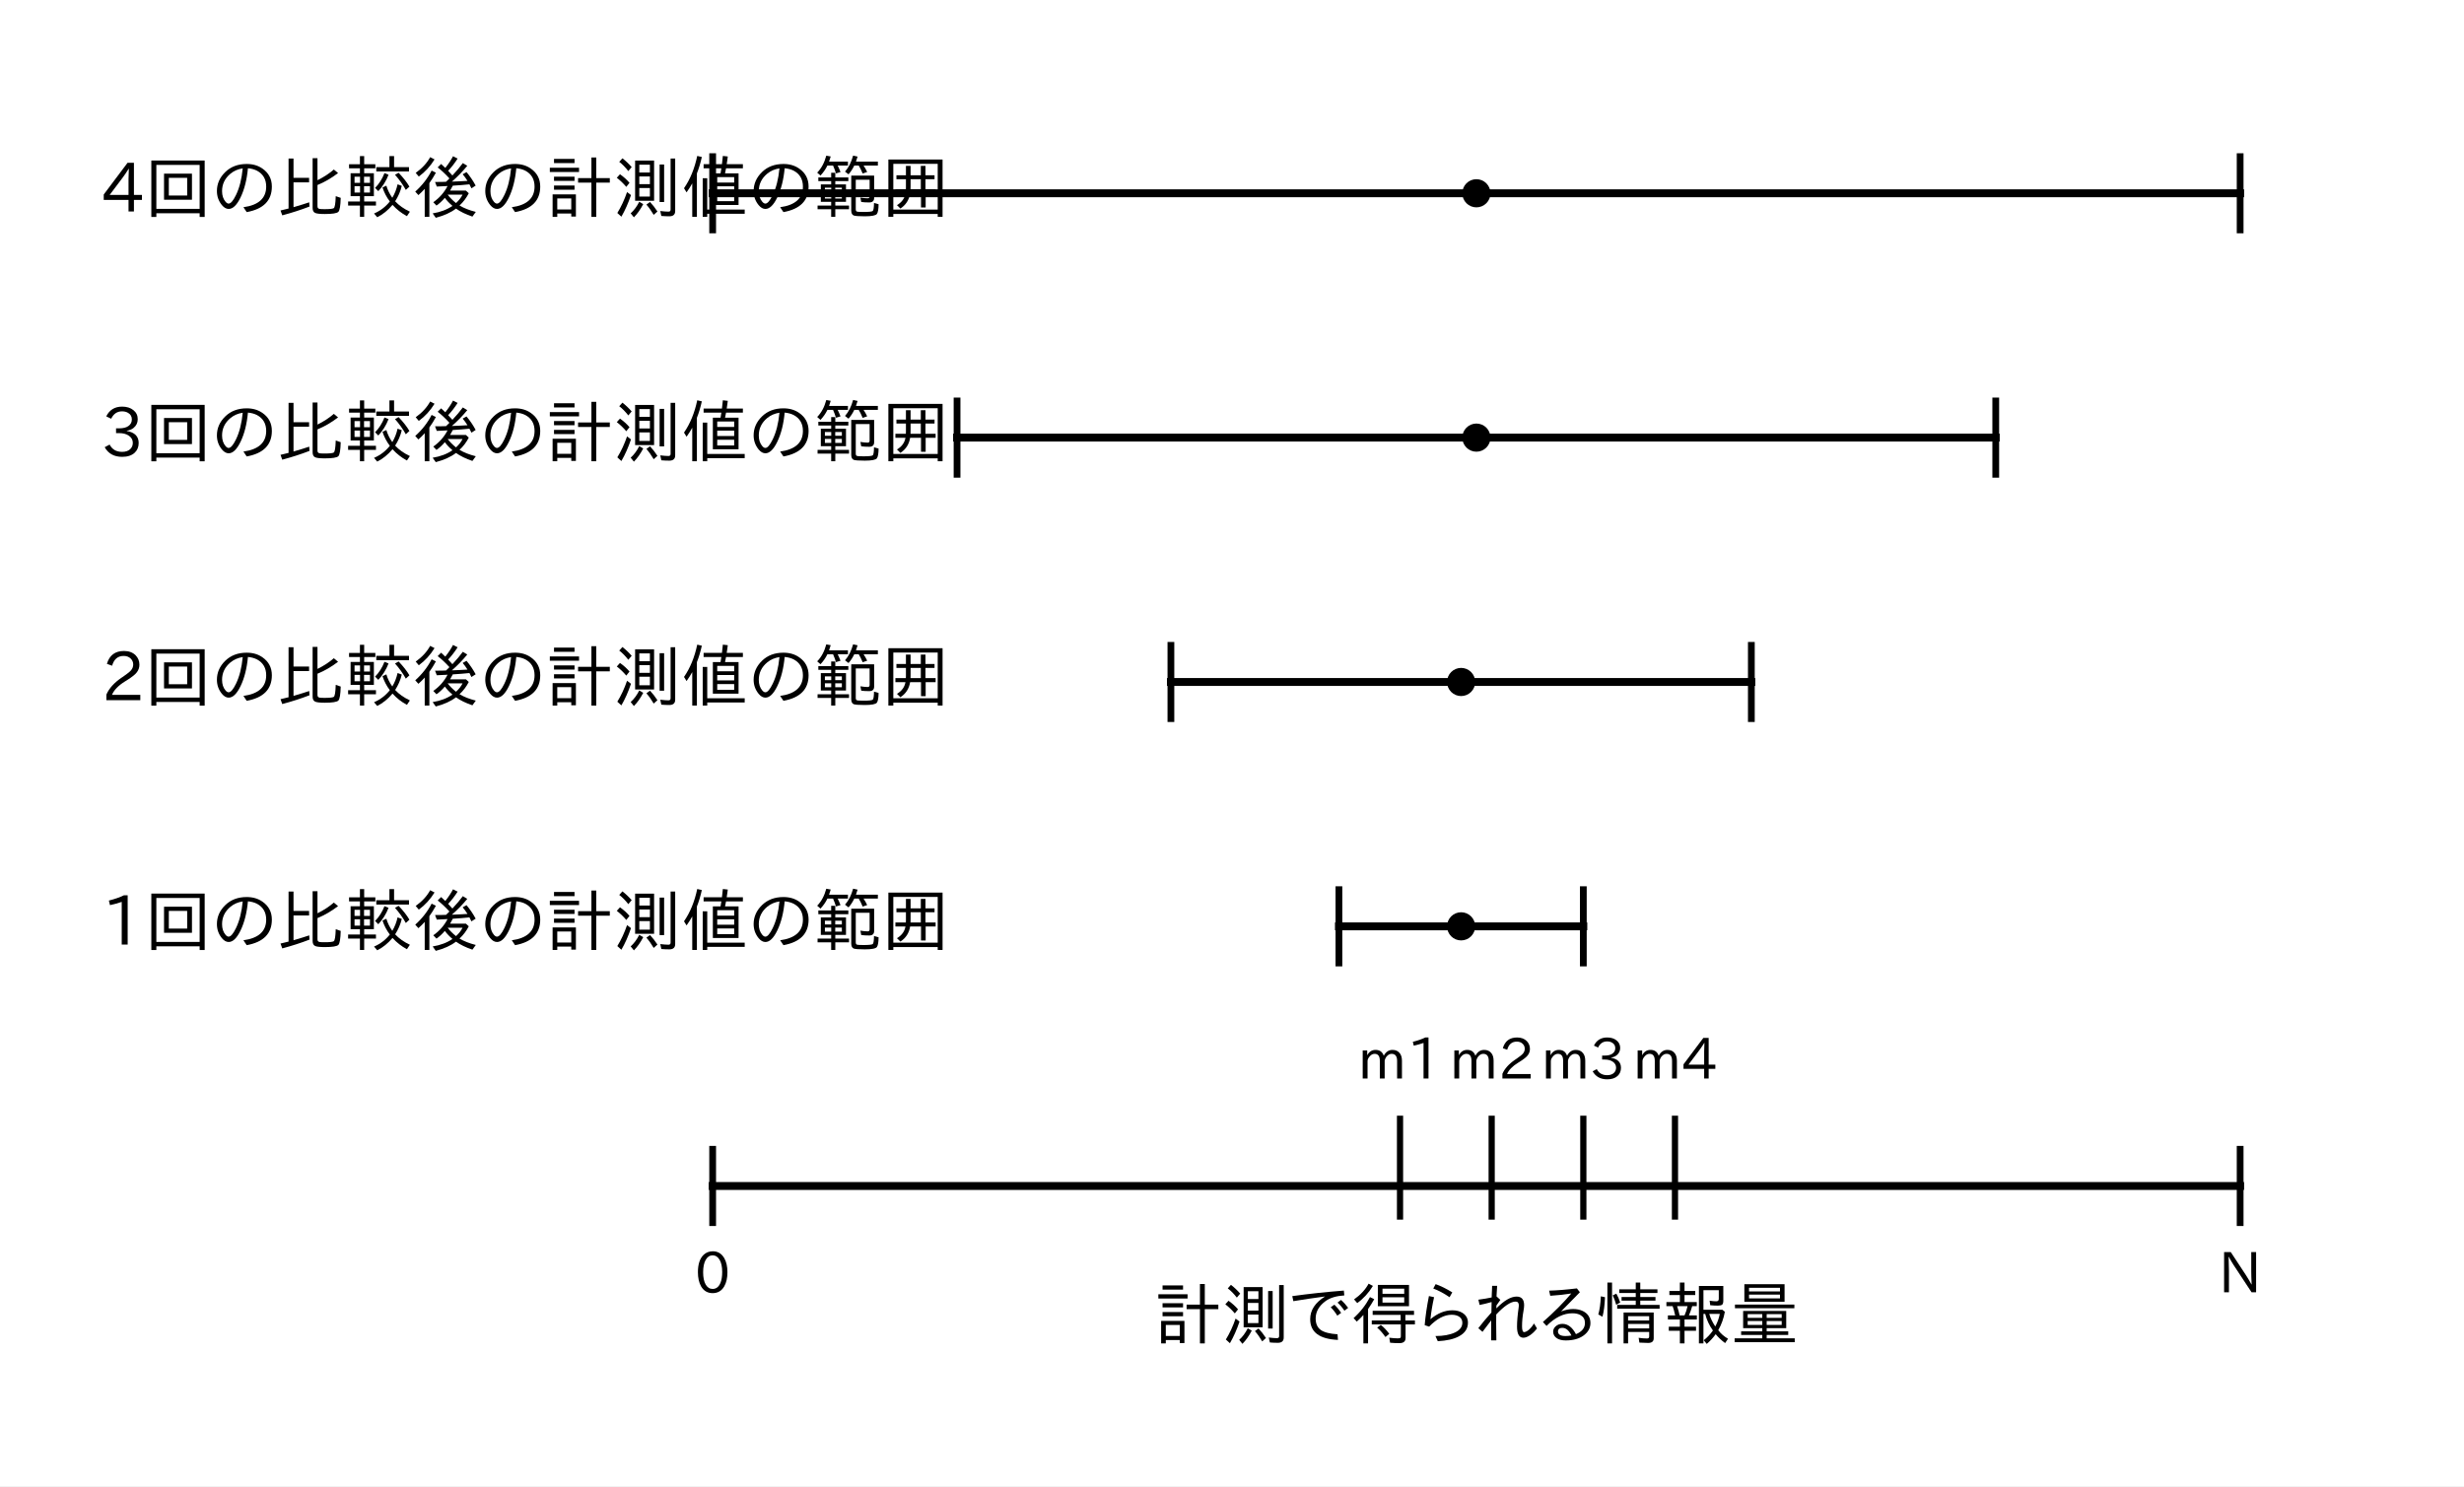
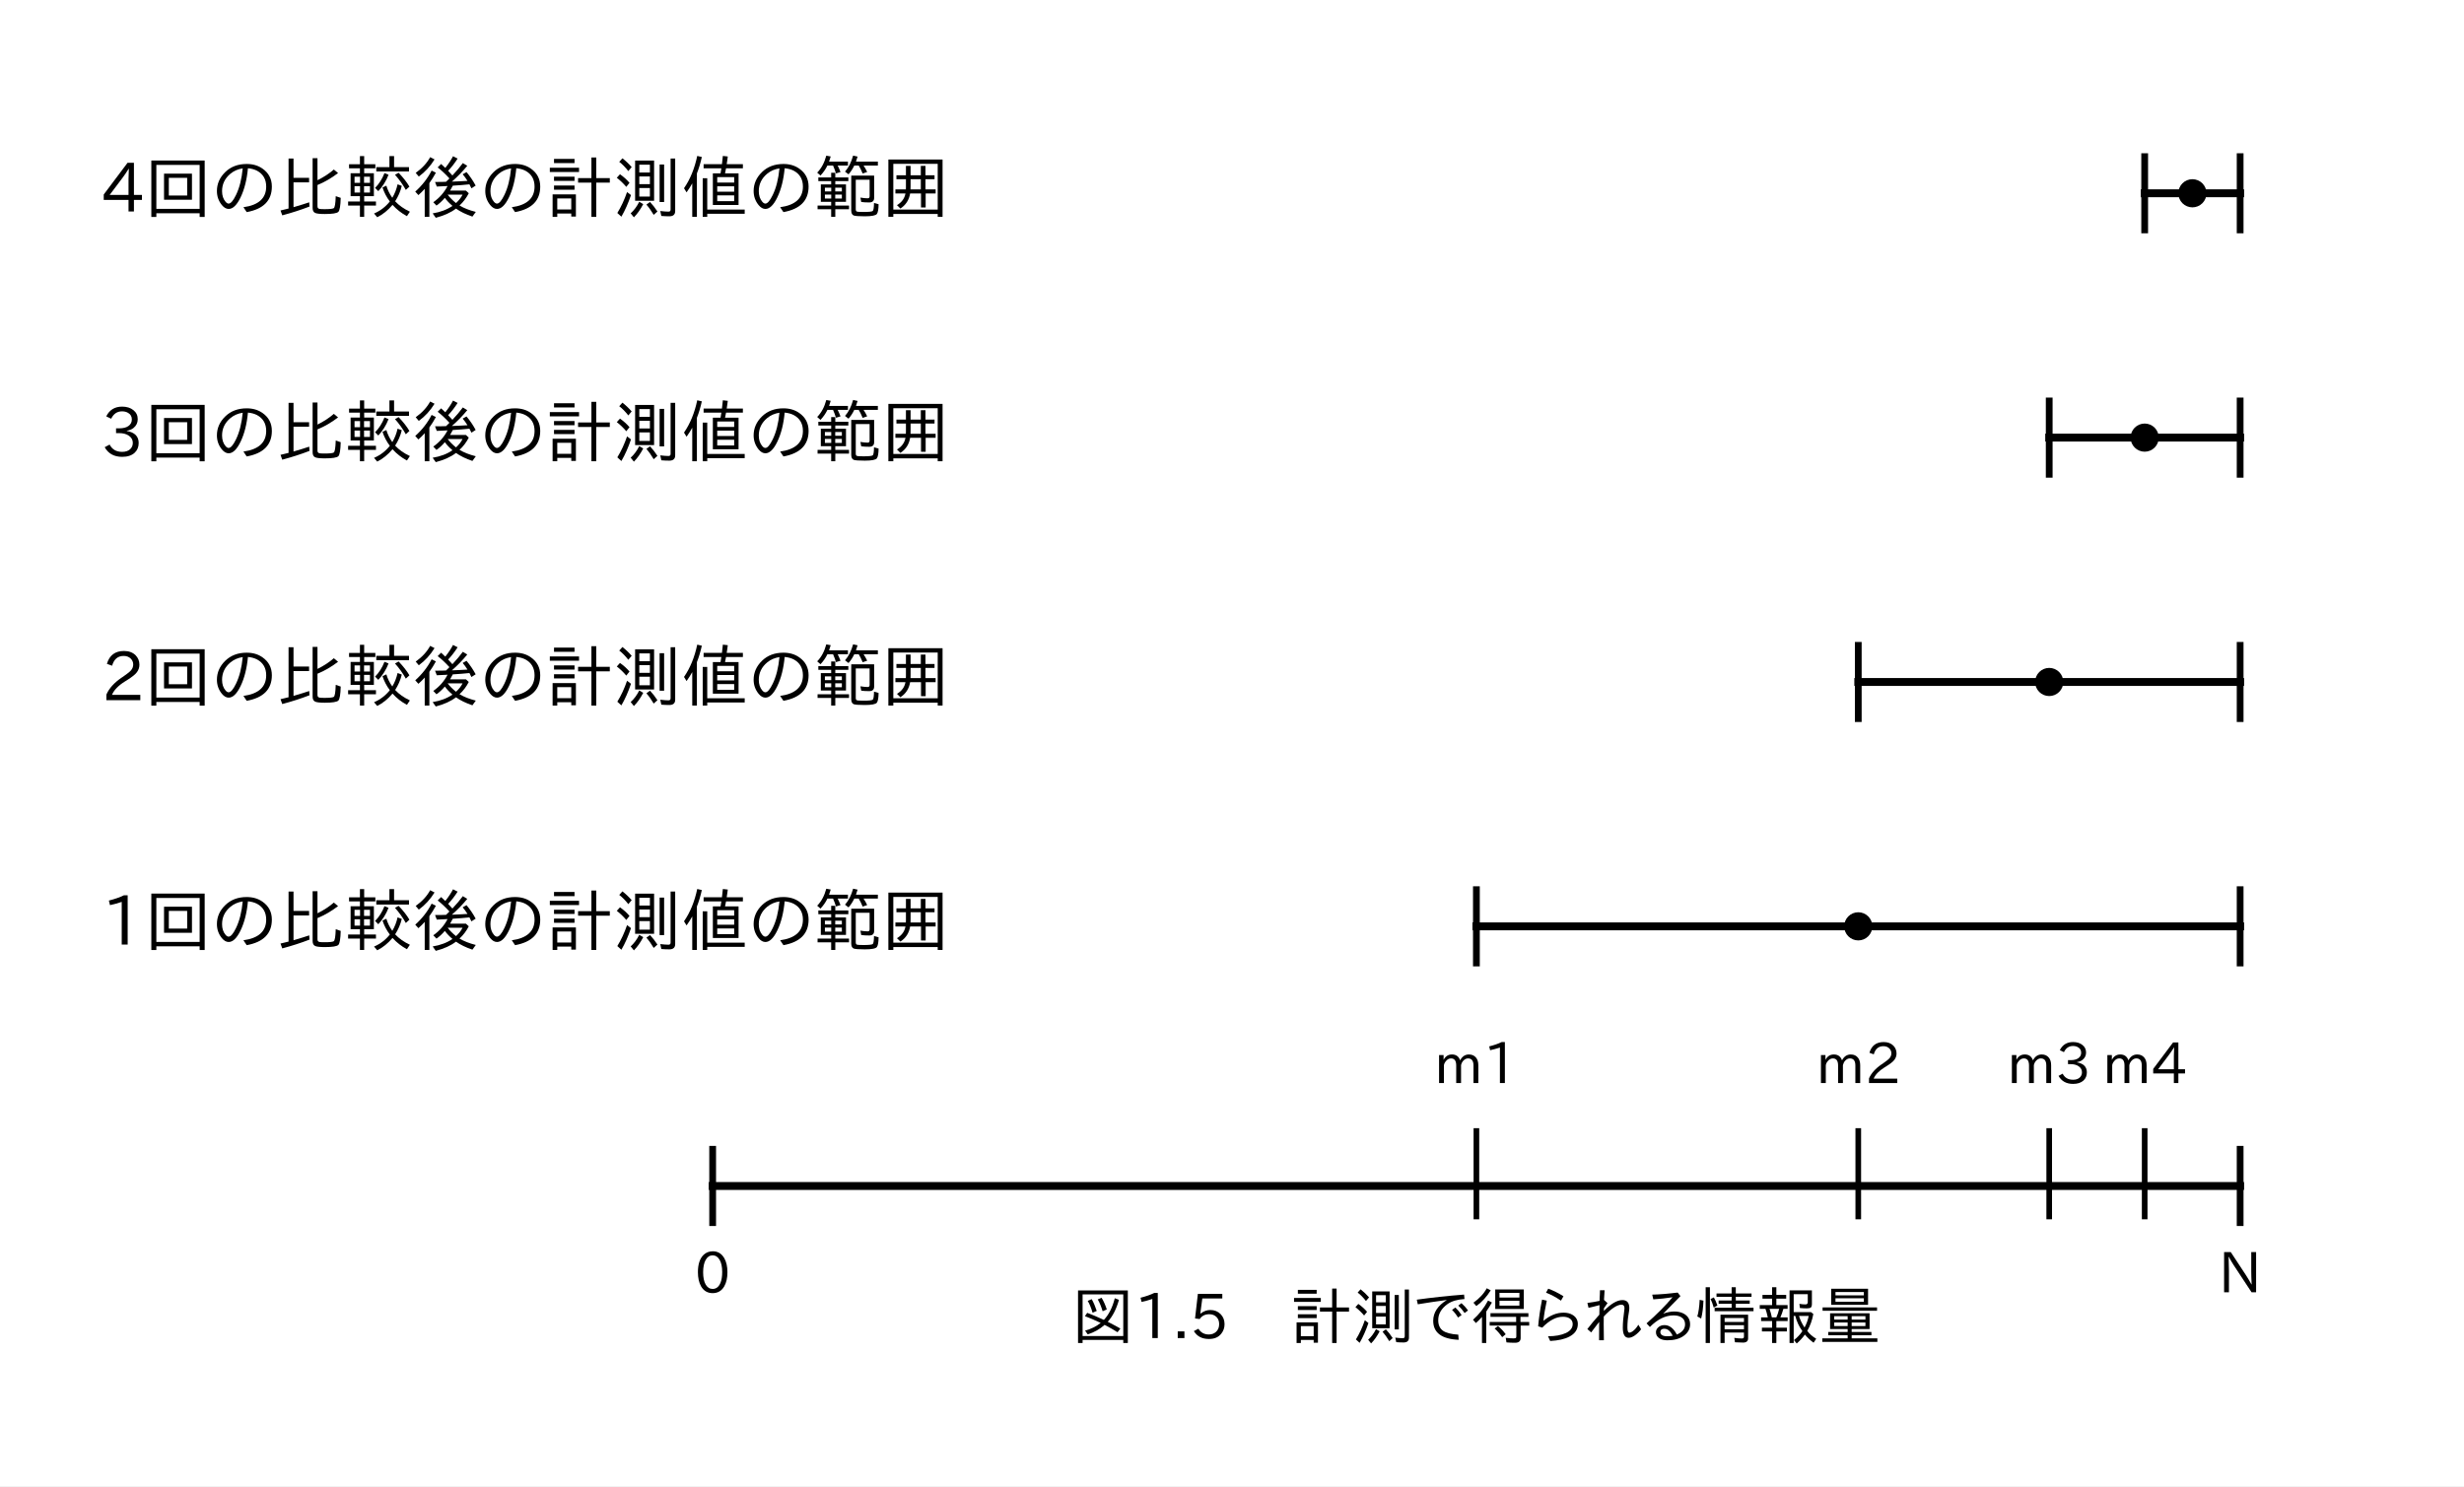
<svg xmlns="http://www.w3.org/2000/svg" xmlns:xlink="http://www.w3.org/1999/xlink" width="437.431pt" height="263.88pt" viewBox="0 0 437.431 263.88" version="1.1">
  <defs>
    <style type="text/css">*{stroke-linejoin: round; stroke-linecap: butt}</style>
  </defs>
  <g id="figure_1">
    <g id="patch_1">
      <path d="M 0 263.88  L 437.431 263.88  L 437.431 0  L 0 0  z " style="fill: #ffffff" />
    </g>
    <g id="axes_1">
      <g id="line2d_1">
-         <path d="M 126.517 34.317  L 397.69 34.317  " clip-path="url(#p40f15f00ad)" style="fill: none; stroke: #000000; stroke-width: 1.4; stroke-linecap: square" />
+         <path d="M 380.742 34.317  L 397.69 34.317  " clip-path="url(#pcaef2f935f)" style="fill: none; stroke: #000000; stroke-width: 1.4; stroke-linecap: square" />
      </g>
      <g id="line2d_2">
-         <path d="M 126.517 40.826  L 126.517 27.809  " clip-path="url(#p40f15f00ad)" style="fill: none; stroke: #000000; stroke-width: 1.2; stroke-linecap: square" />
+         <path d="M 380.742 40.826  L 380.742 27.809  " clip-path="url(#pcaef2f935f)" style="fill: none; stroke: #000000; stroke-width: 1.2; stroke-linecap: square" />
      </g>
      <g id="line2d_3">
-         <path d="M 397.69 40.826  L 397.69 27.809  " clip-path="url(#p40f15f00ad)" style="fill: none; stroke: #000000; stroke-width: 1.2; stroke-linecap: square" />
+         <path d="M 397.69 40.826  L 397.69 27.809  " clip-path="url(#pcaef2f935f)" style="fill: none; stroke: #000000; stroke-width: 1.2; stroke-linecap: square" />
      </g>
      <g id="line2d_4">
        <defs>
-           <path id="md1e5c450ce" d="M 0 2  C 0.53 2 1.039 1.789 1.414 1.414  C 1.789 1.039 2 0.53 2 0  C 2 -0.53 1.789 -1.039 1.414 -1.414  C 1.039 -1.789 0.53 -2 0 -2  C -0.53 -2 -1.039 -1.789 -1.414 -1.414  C -1.789 -1.039 -2 -0.53 -2 0  C -2 0.53 -1.789 1.039 -1.414 1.414  C -1.039 1.789 -0.53 2 0 2  z " style="stroke: #000000" />
+           <path id="m66cec85e0c" d="M 0 2  C 0.53 2 1.039 1.789 1.414 1.414  C 1.789 1.039 2 0.53 2 0  C 2 -0.53 1.789 -1.039 1.414 -1.414  C 1.039 -1.789 0.53 -2 0 -2  C -0.53 -2 -1.039 -1.789 -1.414 -1.414  C -1.789 -1.039 -2 -0.53 -2 0  C -2 0.53 -1.789 1.039 -1.414 1.414  C -1.039 1.789 -0.53 2 0 2  z " style="stroke: #000000" />
        </defs>
-         <g clip-path="url(#p40f15f00ad)">
-           <use xlink:href="#md1e5c450ce" x="262.103" y="34.317" style="stroke: #000000" />
+         <g clip-path="url(#pcaef2f935f)">
+           <use xlink:href="#m66cec85e0c" x="389.216" y="34.317" style="stroke: #000000" />
        </g>
      </g>
      <g id="line2d_5">
-         <path d="M 169.904 77.705  L 354.303 77.705  " clip-path="url(#p40f15f00ad)" style="fill: none; stroke: #000000; stroke-width: 1.4; stroke-linecap: square" />
+         <path d="M 363.794 77.705  L 397.69 77.705  " clip-path="url(#pcaef2f935f)" style="fill: none; stroke: #000000; stroke-width: 1.4; stroke-linecap: square" />
      </g>
      <g id="line2d_6">
-         <path d="M 169.904 84.213  L 169.904 71.197  " clip-path="url(#p40f15f00ad)" style="fill: none; stroke: #000000; stroke-width: 1.2; stroke-linecap: square" />
+         <path d="M 363.794 84.213  L 363.794 71.197  " clip-path="url(#pcaef2f935f)" style="fill: none; stroke: #000000; stroke-width: 1.2; stroke-linecap: square" />
      </g>
      <g id="line2d_7">
-         <path d="M 354.303 84.213  L 354.303 71.197  " clip-path="url(#p40f15f00ad)" style="fill: none; stroke: #000000; stroke-width: 1.2; stroke-linecap: square" />
+         <path d="M 397.69 84.213  L 397.69 71.197  " clip-path="url(#pcaef2f935f)" style="fill: none; stroke: #000000; stroke-width: 1.2; stroke-linecap: square" />
      </g>
      <g id="line2d_8">
-         <g clip-path="url(#p40f15f00ad)">
-           <use xlink:href="#md1e5c450ce" x="262.103" y="77.705" style="stroke: #000000" />
+         <g clip-path="url(#pcaef2f935f)">
+           <use xlink:href="#m66cec85e0c" x="380.742" y="77.705" style="stroke: #000000" />
        </g>
      </g>
      <g id="line2d_9">
-         <path d="M 207.869 121.093  L 310.915 121.093  " clip-path="url(#p40f15f00ad)" style="fill: none; stroke: #000000; stroke-width: 1.4; stroke-linecap: square" />
+         <path d="M 329.897 121.093  L 397.69 121.093  " clip-path="url(#pcaef2f935f)" style="fill: none; stroke: #000000; stroke-width: 1.4; stroke-linecap: square" />
      </g>
      <g id="line2d_10">
-         <path d="M 207.869 127.601  L 207.869 114.585  " clip-path="url(#p40f15f00ad)" style="fill: none; stroke: #000000; stroke-width: 1.2; stroke-linecap: square" />
+         <path d="M 329.897 127.601  L 329.897 114.585  " clip-path="url(#pcaef2f935f)" style="fill: none; stroke: #000000; stroke-width: 1.2; stroke-linecap: square" />
      </g>
      <g id="line2d_11">
-         <path d="M 310.915 127.601  L 310.915 114.585  " clip-path="url(#p40f15f00ad)" style="fill: none; stroke: #000000; stroke-width: 1.2; stroke-linecap: square" />
+         <path d="M 397.69 127.601  L 397.69 114.585  " clip-path="url(#pcaef2f935f)" style="fill: none; stroke: #000000; stroke-width: 1.2; stroke-linecap: square" />
      </g>
      <g id="line2d_12">
-         <g clip-path="url(#p40f15f00ad)">
-           <use xlink:href="#md1e5c450ce" x="259.392" y="121.093" style="stroke: #000000" />
+         <g clip-path="url(#pcaef2f935f)">
+           <use xlink:href="#m66cec85e0c" x="363.794" y="121.093" style="stroke: #000000" />
        </g>
      </g>
      <g id="line2d_13">
-         <path d="M 237.698 164.481  L 281.086 164.481  " clip-path="url(#p40f15f00ad)" style="fill: none; stroke: #000000; stroke-width: 1.4; stroke-linecap: square" />
+         <path d="M 262.103 164.481  L 397.69 164.481  " clip-path="url(#pcaef2f935f)" style="fill: none; stroke: #000000; stroke-width: 1.4; stroke-linecap: square" />
      </g>
      <g id="line2d_14">
-         <path d="M 237.698 170.989  L 237.698 157.973  " clip-path="url(#p40f15f00ad)" style="fill: none; stroke: #000000; stroke-width: 1.2; stroke-linecap: square" />
+         <path d="M 262.103 170.989  L 262.103 157.973  " clip-path="url(#pcaef2f935f)" style="fill: none; stroke: #000000; stroke-width: 1.2; stroke-linecap: square" />
      </g>
      <g id="line2d_15">
-         <path d="M 281.086 170.989  L 281.086 157.973  " clip-path="url(#p40f15f00ad)" style="fill: none; stroke: #000000; stroke-width: 1.2; stroke-linecap: square" />
+         <path d="M 397.69 170.989  L 397.69 157.973  " clip-path="url(#pcaef2f935f)" style="fill: none; stroke: #000000; stroke-width: 1.2; stroke-linecap: square" />
      </g>
      <g id="line2d_16">
-         <g clip-path="url(#p40f15f00ad)">
-           <use xlink:href="#md1e5c450ce" x="259.392" y="164.481" style="stroke: #000000" />
+         <g clip-path="url(#pcaef2f935f)">
+           <use xlink:href="#m66cec85e0c" x="329.897" y="164.481" style="stroke: #000000" />
        </g>
      </g>
      <g id="line2d_17">
-         <path d="M 126.517 210.58  L 397.69 210.58  " clip-path="url(#p40f15f00ad)" style="fill: none; stroke: #000000; stroke-width: 1.4; stroke-linecap: square" />
+         <path d="M 126.517 210.58  L 397.69 210.58  " clip-path="url(#pcaef2f935f)" style="fill: none; stroke: #000000; stroke-width: 1.4; stroke-linecap: square" />
      </g>
      <g id="line2d_18">
-         <path d="M 126.517 217.089  L 126.517 204.072  " clip-path="url(#p40f15f00ad)" style="fill: none; stroke: #000000; stroke-width: 1.2; stroke-linecap: square" />
+         <path d="M 126.517 217.089  L 126.517 204.072  " clip-path="url(#pcaef2f935f)" style="fill: none; stroke: #000000; stroke-width: 1.2; stroke-linecap: square" />
      </g>
      <g id="line2d_19">
-         <path d="M 397.69 217.089  L 397.69 204.072  " clip-path="url(#p40f15f00ad)" style="fill: none; stroke: #000000; stroke-width: 1.2; stroke-linecap: square" />
+         <path d="M 397.69 217.089  L 397.69 204.072  " clip-path="url(#pcaef2f935f)" style="fill: none; stroke: #000000; stroke-width: 1.2; stroke-linecap: square" />
      </g>
      <g id="line2d_20">
-         <path d="M 248.545 216.004  L 248.545 198.649  " clip-path="url(#p40f15f00ad)" style="fill: none; stroke: #000000; stroke-width: 1.1; stroke-linecap: square" />
+         <path d="M 262.103 216.004  L 262.103 200.818  " clip-path="url(#pcaef2f935f)" style="fill: none; stroke: #000000; stroke-linecap: square" />
      </g>
      <g id="line2d_21">
-         <path d="M 264.815 216.004  L 264.815 198.649  " clip-path="url(#p40f15f00ad)" style="fill: none; stroke: #000000; stroke-width: 1.1; stroke-linecap: square" />
+         <path d="M 329.897 216.004  L 329.897 200.818  " clip-path="url(#pcaef2f935f)" style="fill: none; stroke: #000000; stroke-linecap: square" />
      </g>
      <g id="line2d_22">
-         <path d="M 281.086 216.004  L 281.086 198.649  " clip-path="url(#p40f15f00ad)" style="fill: none; stroke: #000000; stroke-width: 1.1; stroke-linecap: square" />
+         <path d="M 363.794 216.004  L 363.794 200.818  " clip-path="url(#pcaef2f935f)" style="fill: none; stroke: #000000; stroke-linecap: square" />
      </g>
      <g id="line2d_23">
-         <path d="M 297.356 216.004  L 297.356 198.649  " clip-path="url(#p40f15f00ad)" style="fill: none; stroke: #000000; stroke-width: 1.1; stroke-linecap: square" />
+         <path d="M 380.742 216.004  L 380.742 200.818  " clip-path="url(#pcaef2f935f)" style="fill: none; stroke: #000000; stroke-linecap: square" />
      </g>
      <g id="text_1">
        <g transform="translate(18.04696 37.67177) scale(0.12 -0.12)">
          <defs>
            <path id="IPAPGothic-34" d="M 3813 1159  L 3056 1159  L 3056 63  L 2544 63  L 2544 1159  L 197 1159  L 197 1672  L 2453 4678  L 3056 4678  L 3056 1634  L 3813 1634  L 3813 1159  z M 2575 4109  L 2556 4109  Q 2278 3659 2000 3284  L 759 1634  L 2544 1634  L 2544 3144  Q 2544 3472 2575 4109  z " transform="scale(0.015625)" />
            <path id="IPAPGothic-56de" d="M 4519 3647  L 4519 1178  L 1875 1178  L 1875 3647  L 4519 3647  z M 2328 3250  L 2328 1575  L 4066 1575  L 4066 3250  L 2328 3250  z M 5722 4891  L 5722 -453  L 5247 -453  L 5247 -103  L 1147 -103  L 1147 -453  L 672 -453  L 672 4891  L 5722 4891  z M 1147 4475  L 1147 313  L 5247 313  L 5247 4475  L 1147 4475  z " transform="scale(0.015625)" />
            <path id="IPAPGothic-306e" d="M 2991 469  Q 5147 766 5147 2425  Q 5147 3453 4284 3922  Q 3913 4113 3419 4159  Q 3266 2525 2722 1400  Q 2194 306 1594 306  Q 1256 306 956 666  Q 481 1244 481 2003  Q 481 3025 1269 3794  Q 2056 4563 3303 4563  Q 4178 4563 4800 4122  Q 5684 3506 5684 2425  Q 5684 438 3303 6  L 2991 469  z M 2925 4147  Q 2250 4044 1763 3641  Q 969 2981 969 1991  Q 969 1366 1306 978  Q 1453 813 1591 813  Q 1894 813 2288 1625  Q 2781 2638 2925 4147  z " transform="scale(0.015625)" />
            <path id="IPAPGothic-6bd4" d="M 1525 3250  L 3000 3250  L 3000 2822  L 1525 2822  L 1525 472  Q 2463 747 3013 934  L 3038 531  Q 1809 59 459 -300  L 294 159  Q 694 250 1056 344  L 1056 5081  L 1525 5081  L 1525 3250  z M 3794 3025  Q 4691 3469 5341 4038  L 5744 3703  Q 4778 2969 3794 2572  L 3794 556  Q 3794 350 3978 309  Q 4106 284 4472 284  Q 5169 284 5328 375  Q 5491 459 5522 1516  L 5994 1356  Q 5966 234 5772 31  Q 5566 -175 4491 -175  Q 3809 -175 3588 -78  Q 3334 25 3334 397  L 3334 5113  L 3794 5113  L 3794 3025  z " transform="scale(0.015625)" />
            <path id="IPAPGothic-8f03" d="M 1413 3688  L 1413 4153  L 384 4153  L 384 4538  L 1413 4538  L 1413 5313  L 1816 5313  L 1816 4538  L 2872 4538  L 2872 4153  L 1816 4153  L 1816 3688  L 2734 3688  L 2734 1516  L 1816 1516  L 1816 1013  L 2931 1013  L 2931 628  L 1816 628  L 1816 -447  L 1413 -447  L 1413 628  L 294 628  L 294 1013  L 1413 1013  L 1413 1516  L 531 1516  L 531 3688  L 1413 3688  z M 1425 3356  L 903 3356  L 903 2778  L 1425 2778  L 1425 3356  z M 1803 3356  L 1803 2778  L 2363 2778  L 2363 3356  L 1803 3356  z M 1425 2459  L 903 2459  L 903 1856  L 1425 1856  L 1425 2459  z M 1803 2459  L 1803 1856  L 2363 1856  L 2363 2459  L 1803 2459  z M 4244 1013  Q 3791 1606 3550 2338  L 3916 2509  Q 4094 1900 4478 1363  Q 4825 1941 4978 2638  L 5375 2491  Q 5194 1719 4747 1031  Q 5294 444 6144 44  L 5863 -378  Q 5072 50 4500 691  Q 3853 -78 3053 -481  L 2750 -128  Q 3647 259 4244 1013  z M 4647 4263  L 6059 4263  L 6059 3853  L 2963 3853  L 2963 4263  L 4206 4263  L 4206 5313  L 4647 5313  L 4647 4263  z M 2847 2297  Q 3409 2859 3738 3700  L 4122 3541  Q 3772 2644 3153 1991  L 2847 2297  z M 5759 2106  Q 5338 2863 4734 3541  L 5075 3731  Q 5734 3044 6100 2419  L 5759 2106  z " transform="scale(0.015625)" />
            <path id="IPAPGothic-5f8c" d="M 3309 2475  Q 3184 2469 2291 2425  L 2125 2859  Q 2625 2859 2822 2866  L 3169 2878  L 3488 3194  Q 2891 3844 2375 4238  L 2700 4563  Q 2878 4409 3097 4191  Q 3563 4781 3828 5297  L 4263 5075  Q 3853 4431 3366 3916  Q 3538 3744 3769 3475  Q 4366 4109 4756 4647  L 5178 4391  Q 4525 3594 3719 2891  L 4519 2925  Q 5022 2950 5197 2963  Q 4978 3316 4741 3591  L 5106 3794  Q 5606 3197 5972 2516  L 5569 2259  Q 5494 2428 5381 2638  Q 5363 2631 5309 2628  Q 5259 2625 5234 2622  Q 4741 2566 3806 2509  Q 3728 2338 3550 2041  L 5050 2041  L 5319 1791  Q 4978 1122 4441 631  Q 5069 256 5984 25  L 5663 -419  Q 4734 -106 4109 338  Q 3372 -225 2194 -531  L 1900 -116  Q 3009 66 3775 594  Q 3331 969 3053 1356  Q 2663 900 2259 625  L 1959 941  Q 2838 1559 3309 2475  z M 4109 863  Q 4528 1244 4728 1656  L 3322 1656  Q 3613 1263 4109 863  z M 1588 2753  L 1588 -447  L 1147 -447  L 1147 2209  Q 869 1894 550 1616  L 250 1947  Q 1216 2806 1803 3938  L 2206 3738  Q 1906 3188 1588 2753  z M 294 3719  Q 1213 4378 1663 5209  L 2078 4997  Q 1475 4019 588 3372  L 294 3719  z " transform="scale(0.015625)" />
            <path id="IPAPGothic-8a08" d="M 2853 1684  L 2853 -416  L 2413 -416  L 2413 -128  L 1088 -128  L 1088 -447  L 647 -447  L 647 1684  L 2853 1684  z M 1088 1300  L 1088 256  L 2413 256  L 2413 1300  L 1088 1300  z M 4322 3225  L 4322 5178  L 4781 5178  L 4781 3225  L 6063 3225  L 6063 2797  L 4781 2797  L 4781 -447  L 4322 -447  L 4322 2797  L 3059 2797  L 3059 3225  L 4322 3225  z M 781 5044  L 2722 5044  L 2722 4647  L 781 4647  L 781 5044  z M 384 4206  L 3150 4206  L 3150 3803  L 384 3803  L 384 4206  z M 781 3359  L 2722 3359  L 2722 2963  L 781 2963  L 781 3359  z M 781 2522  L 2722 2522  L 2722 2125  L 781 2125  L 781 2522  z " transform="scale(0.015625)" />
            <path id="IPAPGothic-6e2c" d="M 3856 4884  L 3856 1081  L 2059 1081  L 2059 4884  L 3856 4884  z M 2456 4494  L 2456 3756  L 3459 3756  L 3459 4494  L 2456 4494  z M 2456 3384  L 2456 2656  L 3459 2656  L 3459 3384  L 2456 3384  z M 2456 2284  L 2456 1478  L 3459 1478  L 3459 2284  L 2456 2284  z M 1413 3891  Q 1000 4428 556 4763  L 856 5100  Q 1309 4753 1734 4269  L 1413 3891  z M 1222 2394  Q 816 2878 325 3256  L 625 3591  Q 1141 3231 1528 2778  L 1222 2394  z M 375 -78  Q 916 800 1297 1906  L 1669 1619  Q 1284 478 759 -428  L 375 -78  z M 3819 -256  Q 3478 319 3128 716  L 3469 966  Q 3834 581 4172 63  L 3819 -256  z M 4378 4513  L 4806 4513  L 4806 959  L 4378 959  L 4378 4513  z M 1638 -109  Q 2103 300 2450 984  L 2828 763  Q 2425 -6 1944 -488  L 1638 -109  z M 5419 5081  L 5853 5081  L 5853 109  Q 5853 -391 5297 -391  Q 4919 -391 4541 -359  L 4441 109  Q 4928 50 5219 50  Q 5419 50 5419 244  L 5419 5081  z " transform="scale(0.015625)" />
            <path id="IPAPGothic-5024" d="M 4172 3675  L 5453 3675  L 5453 684  L 3019 684  L 3019 3675  L 3747 3675  Q 3788 3884 3825 4153  L 2144 4153  L 2144 4544  L 3881 4544  Q 3922 4841 3966 5325  L 4434 5272  L 4391 4953  Q 4331 4578 4331 4544  L 5863 4544  L 5863 4153  L 4269 4153  Q 4200 3781 4172 3675  z M 5038 3316  L 3434 3316  L 3434 2803  L 5038 2803  L 5038 3316  z M 3434 2450  L 3434 1941  L 5038 1941  L 5038 2450  L 3434 2450  z M 3434 1588  L 3434 1044  L 5038 1044  L 5038 1588  L 3434 1588  z M 1509 3669  L 1509 -447  L 1069 -447  L 1069 2728  Q 856 2338 531 1875  L 288 2266  Q 1163 3534 1541 5325  L 1975 5225  Q 1791 4378 1509 3669  z M 2488 244  L 6034 244  L 6034 -153  L 2488 -153  L 2488 -447  L 2059 -447  L 2059 3213  L 2488 3213  L 2488 244  z " transform="scale(0.015625)" />
            <path id="IPAPGothic-7bc4" d="M 1613 2631  L 1613 2938  L 397 2938  L 397 3291  L 1613 3291  L 1613 3731  L 2003 3731  L 2003 3291  L 3238 3291  L 3238 2938  L 2003 2938  L 2003 2631  L 3016 2631  L 3016 978  L 2003 978  L 2003 628  L 3303 628  L 3303 275  L 2003 275  L 2003 -447  L 1613 -447  L 1613 275  L 325 275  L 325 628  L 1613 628  L 1613 978  L 634 978  L 634 2631  L 1613 2631  z M 1619 2319  L 1019 2319  L 1019 1966  L 1619 1966  L 1619 2319  z M 1997 2319  L 1997 1966  L 2625 1966  L 2625 2319  L 1997 2319  z M 1619 1666  L 1019 1666  L 1019 1291  L 1619 1291  L 1619 1666  z M 1997 1666  L 1997 1291  L 2625 1291  L 2625 1666  L 1997 1666  z M 3941 3072  L 3941 288  Q 3941 103 4038 63  Q 4134 19 4669 19  Q 5447 19 5553 116  Q 5659 222 5669 872  L 6103 750  Q 6094 53 5944 -166  Q 5778 -391 4797 -391  Q 3944 -391 3744 -313  Q 3513 -219 3513 178  L 3513 3463  L 5681 3463  L 5681 1350  Q 5681 922 5209 922  Q 4778 922 4459 966  L 4381 1381  Q 4797 1313 5072 1313  Q 5253 1313 5253 1509  L 5253 3072  L 3941 3072  z M 1413 4788  L 3200 4788  L 3200 4416  L 2228 4416  Q 2350 4184 2497 3800  L 2066 3672  Q 1959 4031 1791 4416  L 1253 4416  L 1241 4384  Q 1006 3903 600 3469  L 288 3744  Q 884 4350 1150 5350  L 1569 5275  Q 1503 5038 1413 4788  z M 3959 4788  L 6034 4788  L 6034 4416  L 4678 4416  Q 4863 4141 5022 3806  L 4594 3659  Q 4406 4113 4222 4416  L 3800 4416  Q 3569 3934 3256 3584  L 2925 3841  Q 3431 4416 3691 5356  L 4113 5263  Q 4022 4956 3959 4788  z " transform="scale(0.015625)" />
            <path id="IPAPGothic-56f2" d="M 2291 3494  L 2291 4384  L 2731 4384  L 2731 3494  L 3700 3494  L 3700 4384  L 4141 4384  L 4141 3494  L 5000 3494  L 5000 3122  L 4141 3122  L 4141 2156  L 5103 2156  L 5103 1772  L 4159 1772  L 4159 447  L 3719 447  L 3719 1772  L 2688 1772  Q 2541 853 1769 344  L 1441 666  Q 2122 1069 2247 1772  L 1294 1772  L 1294 2156  L 2284 2156  Q 2291 2228 2291 2375  L 2291 3122  L 1391 3122  L 1391 3494  L 2291 3494  z M 3700 3122  L 2731 3122  L 2731 2475  Q 2731 2272 2725 2156  L 3700 2156  L 3700 3122  z M 5759 4984  L 5759 -447  L 5300 -447  L 5300 -172  L 1097 -172  L 1097 -447  L 628 -447  L 628 4984  L 5759 4984  z M 1097 4575  L 1097 244  L 5300 244  L 5300 4575  L 1097 4575  z " transform="scale(0.015625)" />
          </defs>
          <use xlink:href="#IPAPGothic-34" />
          <use xlink:href="#IPAPGothic-56de" transform="translate(62.98828 0)" />
          <use xlink:href="#IPAPGothic-306e" transform="translate(162.9883 0)" />
          <use xlink:href="#IPAPGothic-6bd4" transform="translate(260.0098 0)" />
          <use xlink:href="#IPAPGothic-8f03" transform="translate(360.0098 0)" />
          <use xlink:href="#IPAPGothic-5f8c" transform="translate(460.0098 0)" />
          <use xlink:href="#IPAPGothic-306e" transform="translate(560.0098 0)" />
          <use xlink:href="#IPAPGothic-8a08" transform="translate(657.0312 0)" />
          <use xlink:href="#IPAPGothic-6e2c" transform="translate(757.0312 0)" />
          <use xlink:href="#IPAPGothic-5024" transform="translate(857.0312 0)" />
          <use xlink:href="#IPAPGothic-306e" transform="translate(957.0312 0)" />
          <use xlink:href="#IPAPGothic-7bc4" transform="translate(1054.053 0)" />
          <use xlink:href="#IPAPGothic-56f2" transform="translate(1154.053 0)" />
        </g>
      </g>
      <g id="text_2">
        <g transform="translate(18.04696 81.05959) scale(0.12 -0.12)">
          <defs>
            <path id="IPAPGothic-33" d="M 2381 2419  Q 3506 2219 3506 1281  Q 3506 716 3128 359  Q 2709 -31 1944 -31  Q 797 -31 288 881  L 756 1131  Q 1109 441 1938 441  Q 2425 441 2694 691  Q 2950 928 2950 1294  Q 2950 1719 2566 1978  Q 2216 2216 1644 2216  L 1363 2216  L 1363 2669  L 1656 2669  Q 2231 2669 2534 2888  Q 2859 3119 2859 3509  Q 2859 3934 2494 4138  Q 2259 4278 1931 4278  Q 1234 4278 903 3578  L 434 3803  Q 894 4725 1938 4725  Q 2597 4725 3006 4391  Q 3416 4069 3416 3534  Q 3416 3028 3019 2706  Q 2763 2500 2381 2444  L 2381 2419  z " transform="scale(0.015625)" />
          </defs>
          <use xlink:href="#IPAPGothic-33" />
          <use xlink:href="#IPAPGothic-56de" transform="translate(62.98828 0)" />
          <use xlink:href="#IPAPGothic-306e" transform="translate(162.9883 0)" />
          <use xlink:href="#IPAPGothic-6bd4" transform="translate(260.0098 0)" />
          <use xlink:href="#IPAPGothic-8f03" transform="translate(360.0098 0)" />
          <use xlink:href="#IPAPGothic-5f8c" transform="translate(460.0098 0)" />
          <use xlink:href="#IPAPGothic-306e" transform="translate(560.0098 0)" />
          <use xlink:href="#IPAPGothic-8a08" transform="translate(657.0312 0)" />
          <use xlink:href="#IPAPGothic-6e2c" transform="translate(757.0312 0)" />
          <use xlink:href="#IPAPGothic-5024" transform="translate(857.0312 0)" />
          <use xlink:href="#IPAPGothic-306e" transform="translate(957.0312 0)" />
          <use xlink:href="#IPAPGothic-7bc4" transform="translate(1054.053 0)" />
          <use xlink:href="#IPAPGothic-56f2" transform="translate(1154.053 0)" />
        </g>
      </g>
      <g id="text_3">
        <g transform="translate(18.04696 124.4474) scale(0.12 -0.12)">
          <defs>
            <path id="IPAPGothic-32" d="M 3659 63  L 447 63  L 447 594  Q 825 1475 1894 2203  L 2072 2322  Q 2619 2697 2791 2906  Q 2988 3150 2988 3444  Q 2988 3769 2756 4000  Q 2500 4256 2084 4256  Q 1250 4256 991 3328  L 497 3506  Q 853 4725 2116 4725  Q 2806 4725 3216 4316  Q 3575 3947 3575 3425  Q 3575 3038 3344 2722  Q 3131 2416 2366 1938  L 2231 1856  Q 1256 1253 978 569  L 3659 569  L 3659 63  z " transform="scale(0.015625)" />
          </defs>
          <use xlink:href="#IPAPGothic-32" />
          <use xlink:href="#IPAPGothic-56de" transform="translate(62.98828 0)" />
          <use xlink:href="#IPAPGothic-306e" transform="translate(162.9883 0)" />
          <use xlink:href="#IPAPGothic-6bd4" transform="translate(260.0098 0)" />
          <use xlink:href="#IPAPGothic-8f03" transform="translate(360.0098 0)" />
          <use xlink:href="#IPAPGothic-5f8c" transform="translate(460.0098 0)" />
          <use xlink:href="#IPAPGothic-306e" transform="translate(560.0098 0)" />
          <use xlink:href="#IPAPGothic-8a08" transform="translate(657.0312 0)" />
          <use xlink:href="#IPAPGothic-6e2c" transform="translate(757.0312 0)" />
          <use xlink:href="#IPAPGothic-5024" transform="translate(857.0312 0)" />
          <use xlink:href="#IPAPGothic-306e" transform="translate(957.0312 0)" />
          <use xlink:href="#IPAPGothic-7bc4" transform="translate(1054.053 0)" />
          <use xlink:href="#IPAPGothic-56f2" transform="translate(1154.053 0)" />
        </g>
      </g>
      <g id="text_4">
        <g transform="translate(18.04696 167.8352) scale(0.12 -0.12)">
          <defs>
            <path id="IPAPGothic-31" d="M 2463 63  L 1900 63  L 1900 4103  Q 1372 3922 788 3797  L 684 4231  Q 1522 4441 2106 4728  L 2463 4728  L 2463 63  z " transform="scale(0.015625)" />
          </defs>
          <use xlink:href="#IPAPGothic-31" />
          <use xlink:href="#IPAPGothic-56de" transform="translate(62.98828 0)" />
          <use xlink:href="#IPAPGothic-306e" transform="translate(162.9883 0)" />
          <use xlink:href="#IPAPGothic-6bd4" transform="translate(260.0098 0)" />
          <use xlink:href="#IPAPGothic-8f03" transform="translate(360.0098 0)" />
          <use xlink:href="#IPAPGothic-5f8c" transform="translate(460.0098 0)" />
          <use xlink:href="#IPAPGothic-306e" transform="translate(560.0098 0)" />
          <use xlink:href="#IPAPGothic-8a08" transform="translate(657.0312 0)" />
          <use xlink:href="#IPAPGothic-6e2c" transform="translate(757.0312 0)" />
          <use xlink:href="#IPAPGothic-5024" transform="translate(857.0312 0)" />
          <use xlink:href="#IPAPGothic-306e" transform="translate(957.0312 0)" />
          <use xlink:href="#IPAPGothic-7bc4" transform="translate(1054.053 0)" />
          <use xlink:href="#IPAPGothic-56f2" transform="translate(1154.053 0)" />
        </g>
      </g>
      <g id="text_5">
-         <g transform="translate(241.0401 191.5983) scale(0.1 -0.1)">
+         <g transform="translate(123.3673 229.5626) scale(0.1 -0.1)">
+           <defs>
+             <path id="IPAPGothic-30" d="M 2038 4725  Q 2881 4725 3334 3944  Q 3694 3325 3694 2344  Q 3694 1372 3334 741  Q 2888 -31 2016 -31  Q 1147 -31 700 741  Q 341 1372 341 2350  Q 341 3713 1000 4334  Q 1419 4725 2038 4725  z M 2016 4263  Q 1516 4263 1228 3756  Q 934 3244 934 2341  Q 934 1456 1222 947  Q 1513 447 2016 447  Q 2619 447 2909 1150  Q 3100 1622 3100 2375  Q 3100 3253 2806 3756  Q 2509 4263 2016 4263  z " transform="scale(0.015625)" />
+           </defs>
+           <use xlink:href="#IPAPGothic-30" />
+         </g>
+       </g>
+       <g id="text_6">
+         <g transform="translate(393.8912 229.5626) scale(0.1 -0.1)">
+           <defs>
+             <path id="IPAPGothic-4e" d="M 4244 63  L 3731 63  L 1697 3150  Q 1466 3500 1141 4097  L 1116 4097  L 1128 3797  Q 1159 2803 1159 2469  L 1159 63  L 609 63  L 609 4634  L 1366 4634  L 3113 1978  Q 3453 1447 3713 966  L 3738 966  Q 3694 1897 3694 2469  L 3694 4634  L 4244 4634  L 4244 63  z " transform="scale(0.015625)" />
+           </defs>
+           <use xlink:href="#IPAPGothic-4e" />
+         </g>
+       </g>
+       <g id="text_7">
+         <g transform="translate(254.5988 192.41) scale(0.1 -0.1)">
          <defs>
            <path id="IPAPGothic-6d" d="M 5022 63  L 4472 63  L 4472 2059  Q 4472 2866 3847 2866  Q 3550 2866 3303 2591  Q 3128 2397 3059 2103  L 3059 63  L 2509 63  L 2509 2066  Q 2509 2866 1919 2866  Q 1606 2866 1369 2591  Q 1113 2306 1113 2041  L 1113 63  L 563 63  L 563 3250  L 1075 3250  L 1075 2700  Q 1391 3313 2028 3313  Q 2725 3313 2956 2647  Q 3303 3313 3953 3313  Q 4478 3313 4772 2941  Q 5022 2634 5022 2072  L 5022 63  z " transform="scale(0.015625)" />
          </defs>
          <use xlink:href="#IPAPGothic-6d" />
          <use xlink:href="#IPAPGothic-31" transform="translate(87.10938 0)" />
        </g>
      </g>
-       <g id="text_6">
-         <g transform="translate(257.3105 191.5983) scale(0.1 -0.1)">
+       <g id="text_8">
+         <g transform="translate(322.3923 192.41) scale(0.1 -0.1)">
          <use xlink:href="#IPAPGothic-6d" />
          <use xlink:href="#IPAPGothic-32" transform="translate(87.10938 0)" />
        </g>
      </g>
-       <g id="text_7">
-         <g transform="translate(273.581 191.5983) scale(0.1 -0.1)">
+       <g id="text_9">
+         <g transform="translate(356.289 192.41) scale(0.1 -0.1)">
          <use xlink:href="#IPAPGothic-6d" />
          <use xlink:href="#IPAPGothic-33" transform="translate(87.10938 0)" />
        </g>
      </g>
-       <g id="text_8">
-         <g transform="translate(289.8514 191.5983) scale(0.1 -0.1)">
+       <g id="text_10">
+         <g transform="translate(373.2374 192.41) scale(0.1 -0.1)">
          <use xlink:href="#IPAPGothic-6d" />
          <use xlink:href="#IPAPGothic-34" transform="translate(87.10938 0)" />
        </g>
      </g>
-       <g id="text_9">
-         <g transform="translate(123.3673 229.5626) scale(0.1 -0.1)">
-           <defs>
-             <path id="IPAPGothic-30" d="M 2038 4725  Q 2881 4725 3334 3944  Q 3694 3325 3694 2344  Q 3694 1372 3334 741  Q 2888 -31 2016 -31  Q 1147 -31 700 741  Q 341 1372 341 2350  Q 341 3713 1000 4334  Q 1419 4725 2038 4725  z M 2016 4263  Q 1516 4263 1228 3756  Q 934 3244 934 2341  Q 934 1456 1222 947  Q 1513 447 2016 447  Q 2619 447 2909 1150  Q 3100 1622 3100 2375  Q 3100 3253 2806 3756  Q 2509 4263 2016 4263  z " transform="scale(0.015625)" />
-           </defs>
-           <use xlink:href="#IPAPGothic-30" />
-         </g>
-       </g>
-       <g id="text_10">
-         <g transform="translate(393.8912 229.5626) scale(0.1 -0.1)">
-           <defs>
-             <path id="IPAPGothic-4e" d="M 4244 63  L 3731 63  L 1697 3150  Q 1466 3500 1141 4097  L 1116 4097  L 1128 3797  Q 1159 2803 1159 2469  L 1159 63  L 609 63  L 609 4634  L 1366 4634  L 3113 1978  Q 3453 1447 3713 966  L 3738 966  Q 3694 1897 3694 2469  L 3694 4634  L 4244 4634  L 4244 63  z " transform="scale(0.015625)" />
-           </defs>
-           <use xlink:href="#IPAPGothic-4e" />
-         </g>
-       </g>
      <g id="text_11">
-         <g transform="translate(204.9216 237.6978) scale(0.12 -0.12)">
-           <defs>
+         <g transform="translate(190.3053 237.6978) scale(0.11 -0.11)">
+           <defs>
+             <path id="IPAPGothic-56f3" d="M 3375 1428  Q 2606 747 1625 447  L 1356 831  Q 2297 1091 2966 1631  L 2791 1709  Q 2138 2022 1338 2328  L 1575 2669  Q 2356 2375 3297 1941  Q 4069 2759 4422 4178  L 4853 4013  Q 4456 2588 3694 1747  Q 4313 1434 5000 1050  L 4706 666  Q 4113 1041 3431 1394  L 3375 1428  z M 2131 2681  Q 1897 3466 1625 3903  L 2038 4084  Q 2331 3563 2559 2869  L 2131 2681  z M 3169 2834  Q 2934 3603 2663 4056  L 3059 4225  Q 3366 3728 3597 3022  L 3169 2834  z M 5769 4984  L 5769 -447  L 5300 -447  L 5300 -128  L 1097 -128  L 1097 -447  L 628 -447  L 628 4984  L 5769 4984  z M 1097 4575  L 1097 275  L 5300 275  L 5300 4575  L 1097 4575  z " transform="scale(0.015625)" />
+             <path id="IPAPGothic-2e" d="M 1184 63  L 494 63  L 494 753  L 1184 753  L 1184 63  z " transform="scale(0.015625)" />
+             <path id="IPAPGothic-35" d="M 1178 2603  Q 1634 2963 2172 2963  Q 2816 2963 3241 2528  Q 3638 2113 3638 1497  Q 3638 938 3297 513  Q 2869 -31 2031 -31  Q 959 -31 469 784  L 938 1028  Q 1309 434 2013 434  Q 2466 434 2769 716  Q 3081 1013 3081 1503  Q 3081 1966 2806 2241  Q 2519 2528 2056 2528  Q 1406 2528 1072 2028  L 591 2091  L 884 4634  L 3406 4634  L 3406 4153  L 1341 4153  L 1134 2603  L 1178 2603  z " transform="scale(0.015625)" />
+             <path id="IPAPGothic-3000" transform="scale(0.015625)" />
            <path id="IPAPGothic-3067" d="M 4525 2181  Q 4238 2653 3903 2975  L 4250 3219  Q 4588 2900 4891 2444  L 4525 2181  z M 5203 2650  Q 4906 3091 4550 3419  L 4878 3669  Q 5234 3359 5556 2919  L 5203 2650  z M 263 4031  Q 2659 4363 5147 4556  L 5191 4097  Q 4069 4028 3431 3572  Q 2478 2878 2478 1913  Q 2478 1169 2972 819  Q 3459 484 4550 416  L 4588 -116  Q 1959 0 1959 1850  Q 1959 3125 3372 4000  Q 1734 3781 366 3553  L 263 4031  z " transform="scale(0.015625)" />
            <path id="IPAPGothic-5f97" d="M 1613 2803  L 1613 -447  L 1172 -447  L 1172 2247  Q 850 1884 544 1616  L 244 1953  Q 1197 2803 1797 3938  L 2200 3738  Q 1916 3238 1613 2803  z M 5491 5088  L 5491 3072  L 2541 3072  L 2541 5088  L 5491 5088  z M 2981 4734  L 2981 4250  L 5038 4250  L 5038 4734  L 2981 4734  z M 2981 3919  L 2981 3419  L 5038 3419  L 5038 3919  L 2981 3919  z M 5147 2253  L 5147 1728  L 6050 1728  L 6050 1350  L 5166 1350  L 5166 72  Q 5166 -422 4584 -422  Q 4134 -422 3700 -384  L 3625 91  Q 4097 31 4444 31  Q 4644 31 4694 103  Q 4719 144 4719 275  L 4719 1350  L 1966 1350  L 1966 1728  L 4700 1728  L 4700 2253  L 2050 2253  L 2050 2638  L 5966 2638  L 5966 2253  L 5147 2253  z M 288 3719  Q 1213 4372 1666 5209  L 2075 4997  Q 1472 4009 591 3372  L 288 3719  z M 3259 159  Q 2856 728 2478 1044  L 2822 1306  Q 3253 963 3622 459  L 3259 159  z " transform="scale(0.015625)" />
            <path id="IPAPGothic-3089" d="M 2931 3928  Q 2128 4478 1388 4750  L 1613 5166  Q 2378 4891 3188 4384  L 2931 3928  z M 575 1281  Q 681 2544 978 4038  L 1466 3928  Q 1225 2856 1119 1844  Q 2128 2688 3194 2688  Q 3763 2688 4141 2450  Q 4672 2122 4672 1516  Q 4672 669 3800 213  Q 3088 -169 1816 -238  L 1594 250  Q 2716 250 3444 588  Q 4141 922 4141 1509  Q 4141 1856 3878 2059  Q 3597 2266 3128 2266  Q 2084 2266 997 1141  L 575 1281  z " transform="scale(0.015625)" />
            <path id="IPAPGothic-308c" d="M 475 3694  Q 1213 3791 1734 3906  L 1741 4097  L 1747 4291  L 1763 4603  L 1769 4794  L 1775 5006  L 2253 5006  Q 2231 4450 2191 4006  L 2556 3675  Q 2366 3425 2184 3144  Q 2178 3084 2178 2869  Q 3278 3988 4091 3988  Q 4806 3988 4806 3163  Q 4806 2947 4744 2619  Q 4609 1878 4609 1159  Q 4609 622 4816 622  Q 4938 622 5134 750  Q 5466 984 5741 1441  L 6025 972  Q 5775 628 5409 359  Q 5034 91 4738 91  Q 4134 91 4134 1141  Q 4134 1878 4288 2956  Q 4306 3072 4306 3147  Q 4306 3513 4000 3513  Q 3309 3513 2166 2291  Q 2159 1934 2159 1478  Q 2159 734 2178 -159  L 1684 -159  L 1684 225  Q 1684 1241 1691 1734  Q 1478 1466 1019 853  L 866 647  L 469 994  Q 1022 1719 1709 2478  Q 1709 3038 1728 3469  Q 1066 3284 591 3194  L 475 3694  z " transform="scale(0.015625)" />
            <path id="IPAPGothic-308b" d="M 3813 4397  L 2034 2584  Q 2647 2809 3181 2809  Q 3684 2809 4081 2625  Q 4813 2269 4813 1484  Q 4813 756 4128 275  Q 3494 -166 2475 -166  Q 1981 -166 1669 19  Q 1284 250 1284 666  Q 1284 934 1491 1141  Q 1753 1403 2163 1403  Q 2931 1403 3441 428  Q 4294 781 4294 1491  Q 4294 1981 3891 2222  Q 3588 2406 3103 2406  Q 1847 2406 659 1209  L 313 1581  Q 1859 2934 3000 4281  Q 2016 4125 1009 4063  L 900 4550  Q 2016 4578 3531 4763  L 3813 4397  z M 3013 300  Q 2666 1025 2153 1025  Q 1825 1025 1756 800  Q 1738 725 1738 700  Q 1738 250 2456 250  Q 2694 250 3013 300  z " transform="scale(0.015625)" />
            <path id="IPAPGothic-60c5" d="M 3791 4672  L 3791 5313  L 4219 5313  L 4219 4672  L 5844 4672  L 5844 4325  L 4219 4325  L 4219 3944  L 5659 3944  L 5659 3603  L 4219 3603  L 4219 3200  L 6050 3200  L 6050 2841  L 2034 2841  L 2034 3200  L 3791 3200  L 3791 3603  L 2447 3603  L 2447 3944  L 3791 3944  L 3791 4325  L 2228 4325  L 2228 4672  L 3791 4672  z M 5491 2478  L 5491 38  Q 5491 -403 4966 -403  Q 4744 -403 4134 -372  L 4066 84  Q 4484 19 4866 19  Q 5063 19 5063 206  L 5063 634  L 3066 634  L 3066 -447  L 2638 -447  L 2638 2478  L 5491 2478  z M 3066 2131  L 3066 1725  L 5063 1725  L 5063 2131  L 3066 2131  z M 3066 1394  L 3066 975  L 5063 975  L 5063 1394  L 3066 1394  z M 244 2291  Q 438 2947 488 4013  L 878 3928  Q 838 2825 641 2081  L 244 2291  z M 1941 3213  Q 1797 3725 1613 4103  L 1953 4263  Q 2172 3891 2319 3425  L 1941 3213  z M 1106 5313  L 1547 5313  L 1547 -447  L 1106 -447  L 1106 5313  z " transform="scale(0.015625)" />
            <path id="IPAPGothic-5831" d="M 2738 3084  Q 2597 2591 2425 2203  L 3175 2203  L 3175 1819  L 2009 1819  L 2009 1134  L 3097 1134  L 3097 750  L 2009 750  L 2009 -447  L 1569 -447  L 1569 750  L 519 750  L 519 1134  L 1569 1134  L 1569 1819  L 434 1819  L 434 2203  L 1125 2203  Q 994 2800 881 3084  L 294 3084  L 294 3469  L 1569 3469  L 1569 4134  L 575 4134  L 575 4519  L 1569 4519  L 1569 5313  L 2009 5313  L 2009 4519  L 3025 4519  L 3025 4134  L 2009 4134  L 2009 3469  L 3169 3469  L 3169 3084  L 2738 3084  z M 2297 3084  L 1306 3084  Q 1466 2609 1544 2203  L 2009 2203  Q 2191 2606 2297 3084  z M 5681 4991  L 5681 3591  Q 5681 3319 5572 3222  Q 5463 3131 5156 3131  Q 4831 3131 4441 3169  L 4388 3597  Q 4763 3541 5016 3541  Q 5253 3541 5253 3769  L 5253 4594  L 3800 4594  L 3800 2741  L 5591 2741  L 5828 2550  Q 5656 1600 5203 806  Q 5541 334 6128 -6  L 5853 -416  Q 5316 -19 4959 425  Q 4584 -94 4113 -497  L 3825 -147  Q 4319 231 4697 775  Q 4169 1516 3966 2350  L 3800 2350  L 3800 -447  L 3372 -447  L 3372 4991  L 5681 4991  z M 4350 2350  Q 4503 1794 4919 1153  Q 5225 1716 5350 2350  L 4350 2350  z " transform="scale(0.015625)" />
            <path id="IPAPGothic-91cf" d="M 5081 5159  L 5081 3497  L 1275 3497  L 1275 5159  L 5081 5159  z M 1716 4819  L 1716 4475  L 4647 4475  L 4647 4819  L 1716 4819  z M 1716 4175  L 1716 3816  L 4647 3816  L 4647 4175  L 1716 4175  z M 5238 2625  L 5238 997  L 3388 997  L 3388 694  L 5428 694  L 5428 353  L 3388 353  L 3388 34  L 6044 34  L 6044 -331  L 353 -331  L 353 34  L 2972 34  L 2972 353  L 969 353  L 969 694  L 2972 694  L 2972 997  L 1159 997  L 1159 2625  L 5238 2625  z M 1588 2325  L 1588 1972  L 2972 1972  L 2972 2325  L 1588 2325  z M 1588 1672  L 1588 1303  L 2972 1303  L 2972 1672  L 1588 1672  z M 4809 1303  L 4809 1672  L 3388 1672  L 3388 1303  L 4809 1303  z M 4809 1972  L 4809 2325  L 3388 2325  L 3388 1972  L 4809 1972  z M 384 3231  L 6009 3231  L 6009 2884  L 384 2884  L 384 3231  z " transform="scale(0.015625)" />
          </defs>
-           <use xlink:href="#IPAPGothic-8a08" />
-           <use xlink:href="#IPAPGothic-6e2c" transform="translate(100 0)" />
-           <use xlink:href="#IPAPGothic-3067" transform="translate(200 0)" />
-           <use xlink:href="#IPAPGothic-5f97" transform="translate(291.0156 0)" />
-           <use xlink:href="#IPAPGothic-3089" transform="translate(391.0156 0)" />
-           <use xlink:href="#IPAPGothic-308c" transform="translate(472.0215 0)" />
-           <use xlink:href="#IPAPGothic-308b" transform="translate(570.0195 0)" />
-           <use xlink:href="#IPAPGothic-60c5" transform="translate(653.0273 0)" />
-           <use xlink:href="#IPAPGothic-5831" transform="translate(753.0273 0)" />
-           <use xlink:href="#IPAPGothic-91cf" transform="translate(853.0273 0)" />
+           <use xlink:href="#IPAPGothic-56f3" />
+           <use xlink:href="#IPAPGothic-31" transform="translate(100 0)" />
+           <use xlink:href="#IPAPGothic-2e" transform="translate(162.9883 0)" />
+           <use xlink:href="#IPAPGothic-35" transform="translate(189.4043 0)" />
+           <use xlink:href="#IPAPGothic-3000" transform="translate(252.3926 0)" />
+           <use xlink:href="#IPAPGothic-8a08" transform="translate(352.3926 0)" />
+           <use xlink:href="#IPAPGothic-6e2c" transform="translate(452.3926 0)" />
+           <use xlink:href="#IPAPGothic-3067" transform="translate(552.3926 0)" />
+           <use xlink:href="#IPAPGothic-5f97" transform="translate(643.4082 0)" />
+           <use xlink:href="#IPAPGothic-3089" transform="translate(743.4082 0)" />
+           <use xlink:href="#IPAPGothic-308c" transform="translate(824.4141 0)" />
+           <use xlink:href="#IPAPGothic-308b" transform="translate(922.4121 0)" />
+           <use xlink:href="#IPAPGothic-60c5" transform="translate(1005.42 0)" />
+           <use xlink:href="#IPAPGothic-5831" transform="translate(1105.42 0)" />
+           <use xlink:href="#IPAPGothic-91cf" transform="translate(1205.42 0)" />
        </g>
      </g>
    </g>
  </g>
  <defs>
-     <clipPath id="p40f15f00ad">
+     <clipPath id="pcaef2f935f">
      <rect x="7.2" y="7.2" width="423.031" height="249.48" />
    </clipPath>
  </defs>
</svg>
